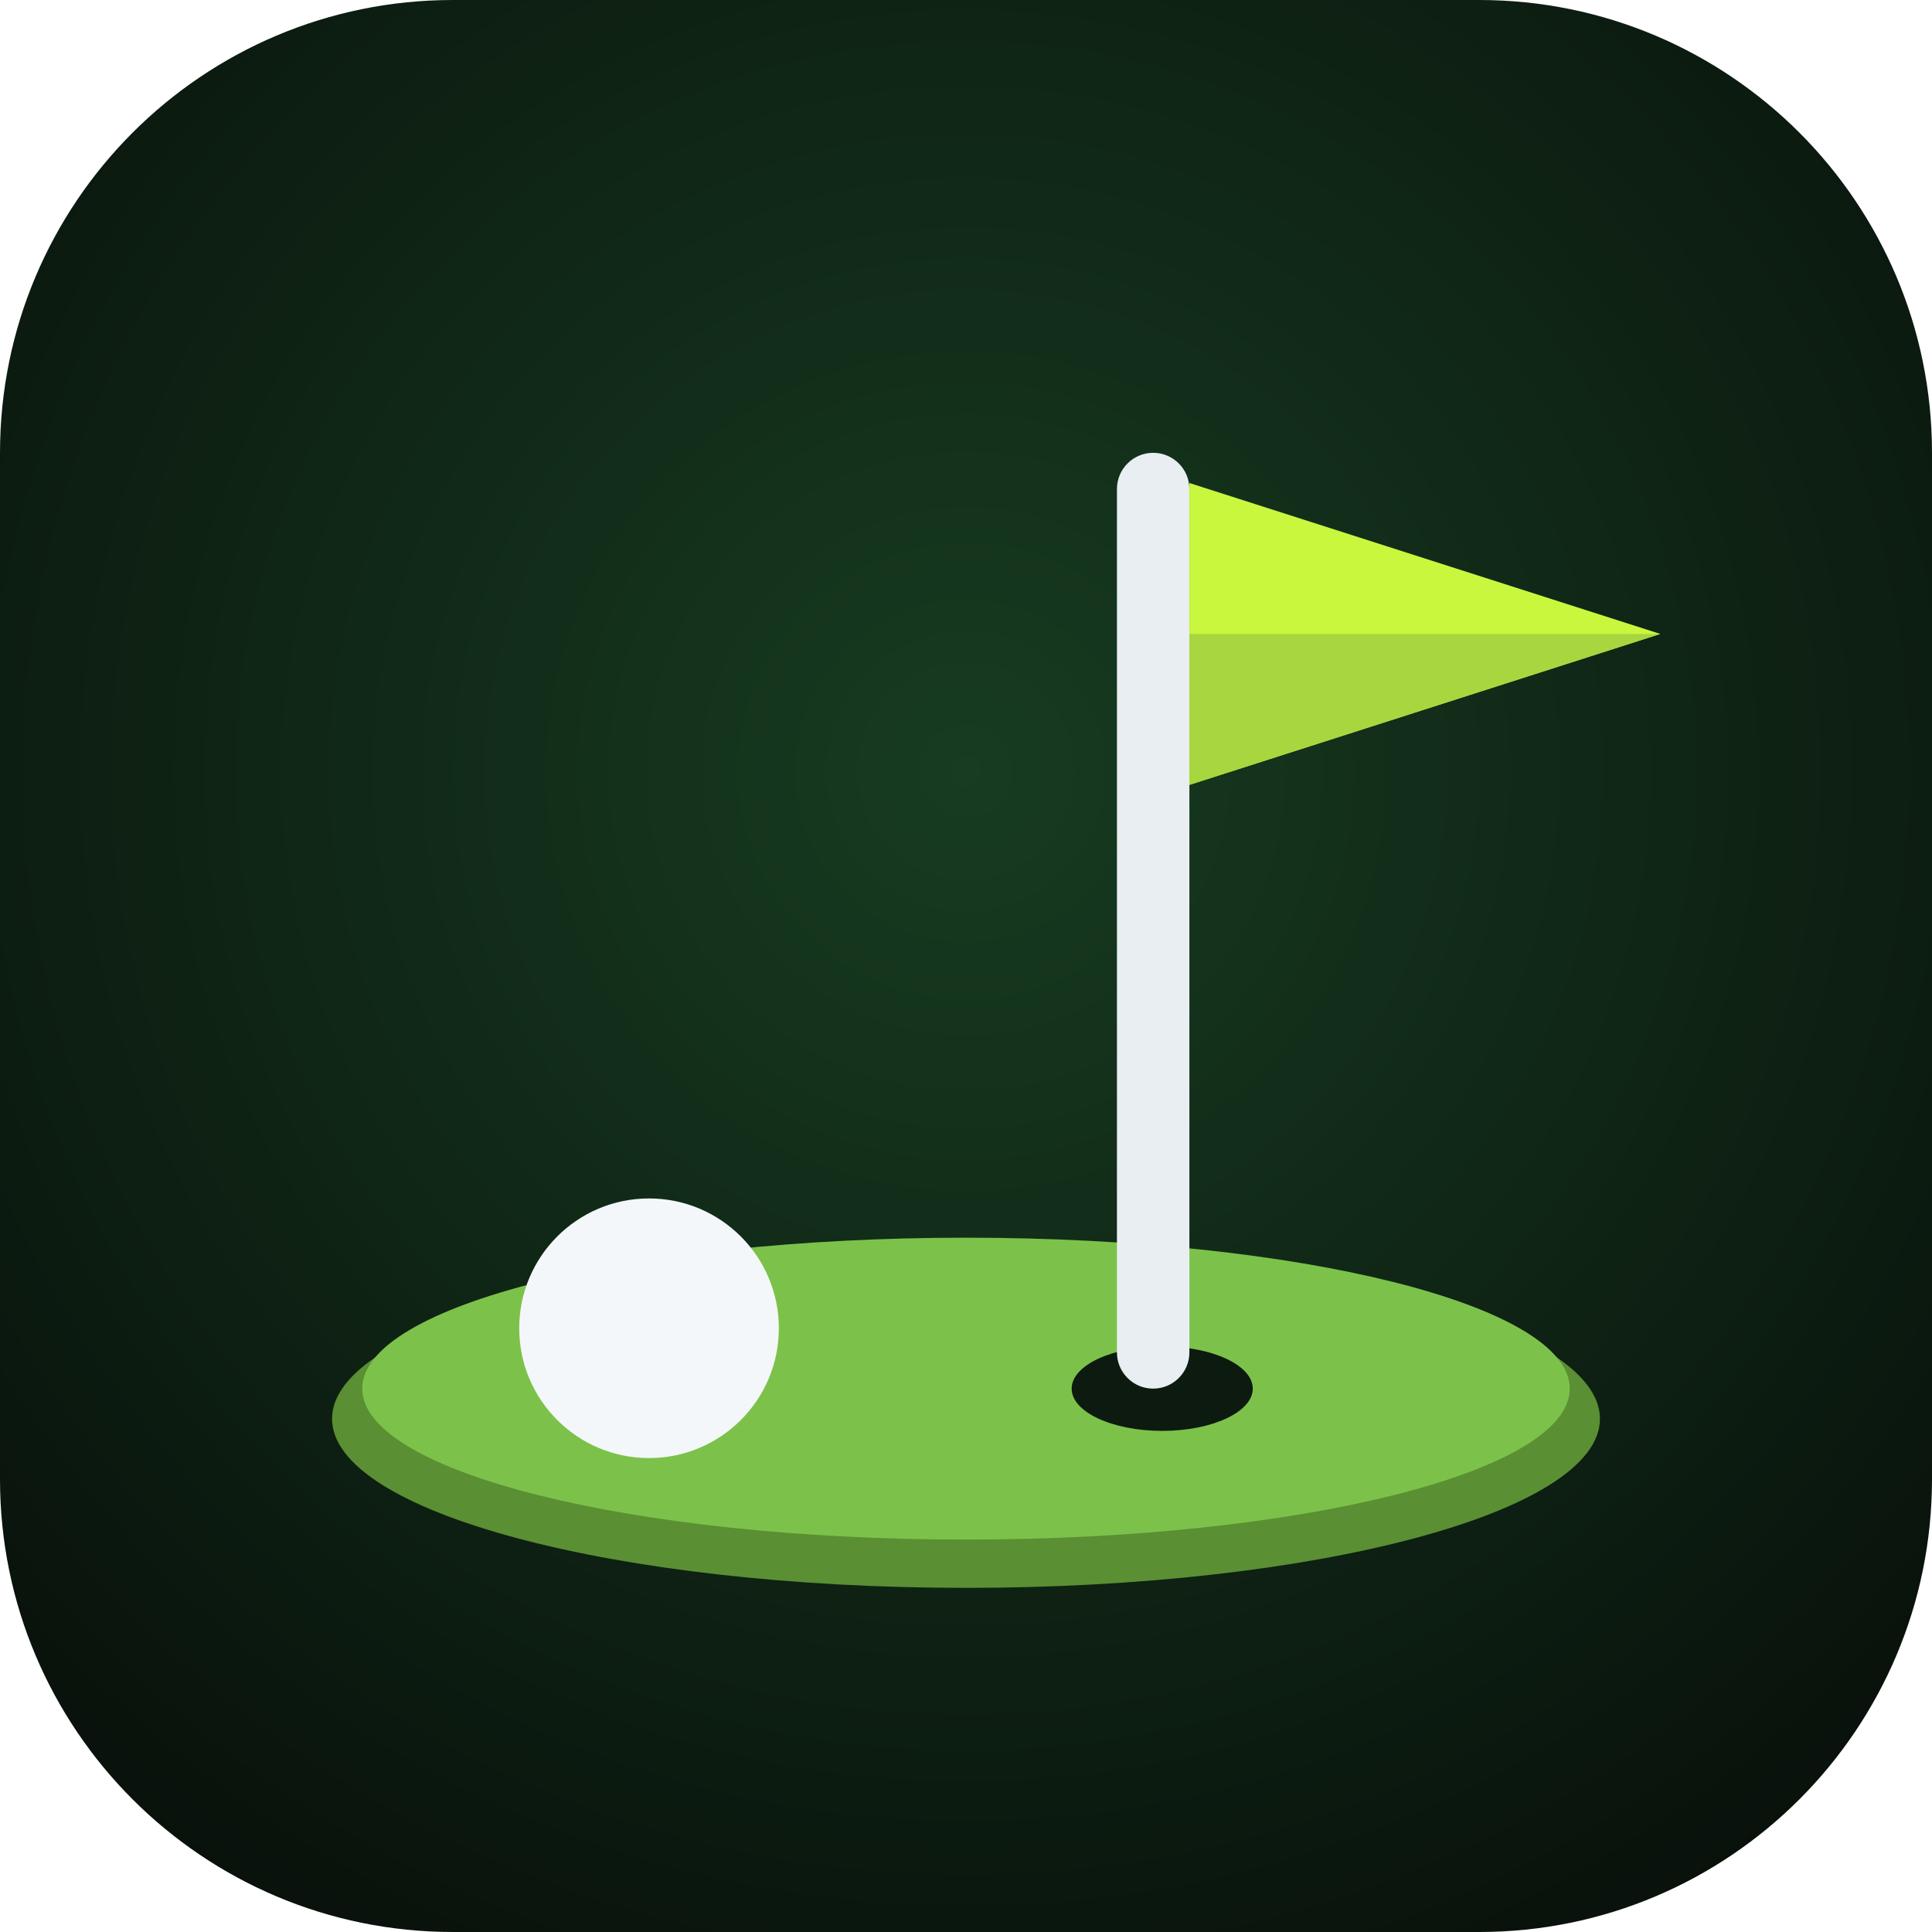
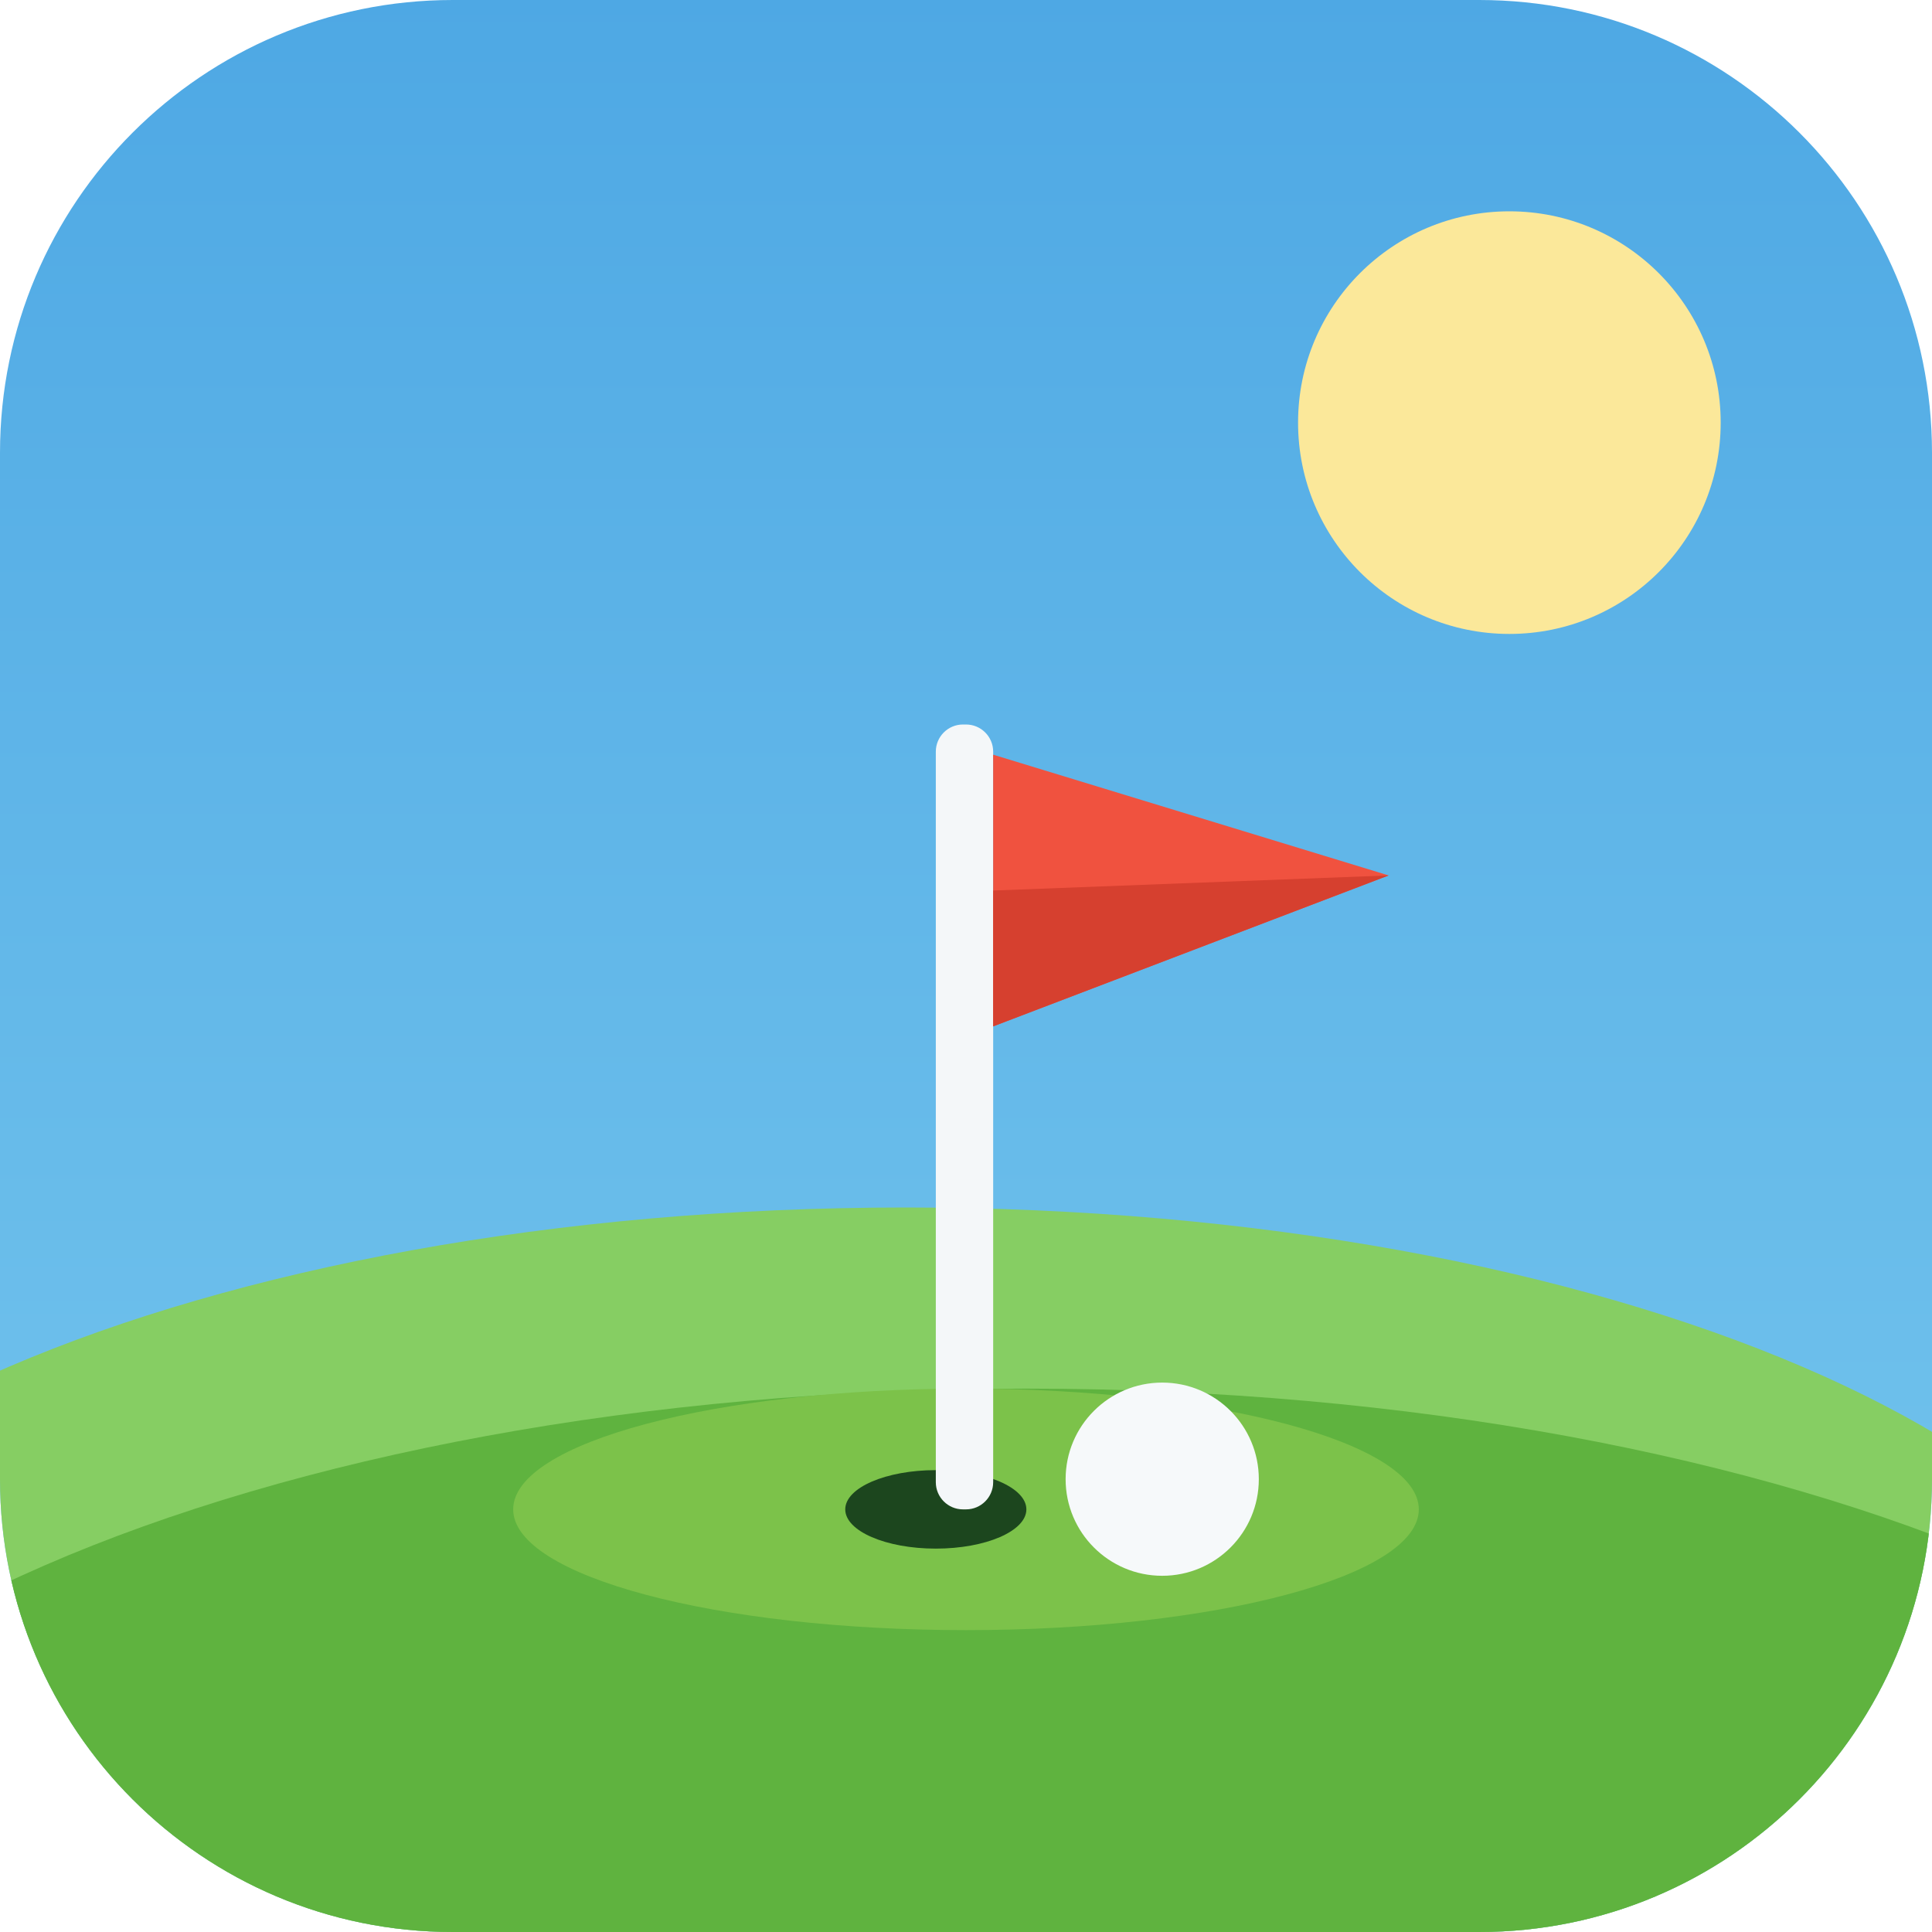
<svg xmlns="http://www.w3.org/2000/svg" viewBox="0 0 64 64">
  <defs>
-     <radialGradient id="bg" cx="50%" cy="40%" r="75%">
-       <stop offset="0%" stop-color="#173c21" />
-       <stop offset="100%" stop-color="#070d09" />
-     </radialGradient>
+     <linearGradient id="sky" x1="0" y1="0" x2="0" y2="1">
+       <stop offset="0%" stop-color="#4ea8e4" />
+       <stop offset="100%" stop-color="#78c8ee" />
+     </linearGradient>
+     <clipPath id="r">
+       <rect width="64" height="64" rx="15" />
+     </clipPath>
  </defs>
-   <rect width="64" height="64" rx="15" fill="url(#bg)" />
-   <ellipse cx="32" cy="47" rx="21" ry="5.6" fill="#5a8f33" />
-   <ellipse cx="32" cy="46" rx="20" ry="5" fill="#7cc24a" />
-   <ellipse cx="38.5" cy="46" rx="3" ry="1.4" fill="#0c1a10" />
-   <circle cx="21.5" cy="44" r="4.3" fill="#f4f7f9" />
-   <rect x="37" y="15" width="2.4" height="31" rx="1.2" fill="#e8eef2" />
-   <path d="M39.4 16 L55 21 L39.4 26 Z" fill="#c9f73e" />
-   <path d="M39.4 21 L55 21 L39.4 26 Z" fill="#a8d63f" />
+   <g clip-path="url(#r)">
+     <rect width="64" height="64" fill="url(#sky)" />
+     <circle cx="50" cy="14" r="7" fill="#fbe89a" />
+     <ellipse cx="30" cy="58" rx="42" ry="18" fill="#86ce63" />
+     <ellipse cx="34" cy="66" rx="46" ry="20" fill="#5fb33f" />
+     <ellipse cx="32" cy="50" rx="15" ry="4" fill="#7cc24a" />
+     <ellipse cx="31" cy="50" rx="3" ry="1.3" fill="#1c461e" />
+     <circle cx="38.5" cy="49" r="3.2" fill="#f6f9fa" />
+     <rect x="31" y="24" width="1.9" height="26" rx="0.9" fill="#f4f7f9" />
+     <path d="M32.9 25 L46 29 L32.9 34 Z" fill="#f0523f" />
+     <path d="M32.9 29.5 L46 29 L32.9 34 Z" fill="#d6402f" />
+   </g>
</svg>
